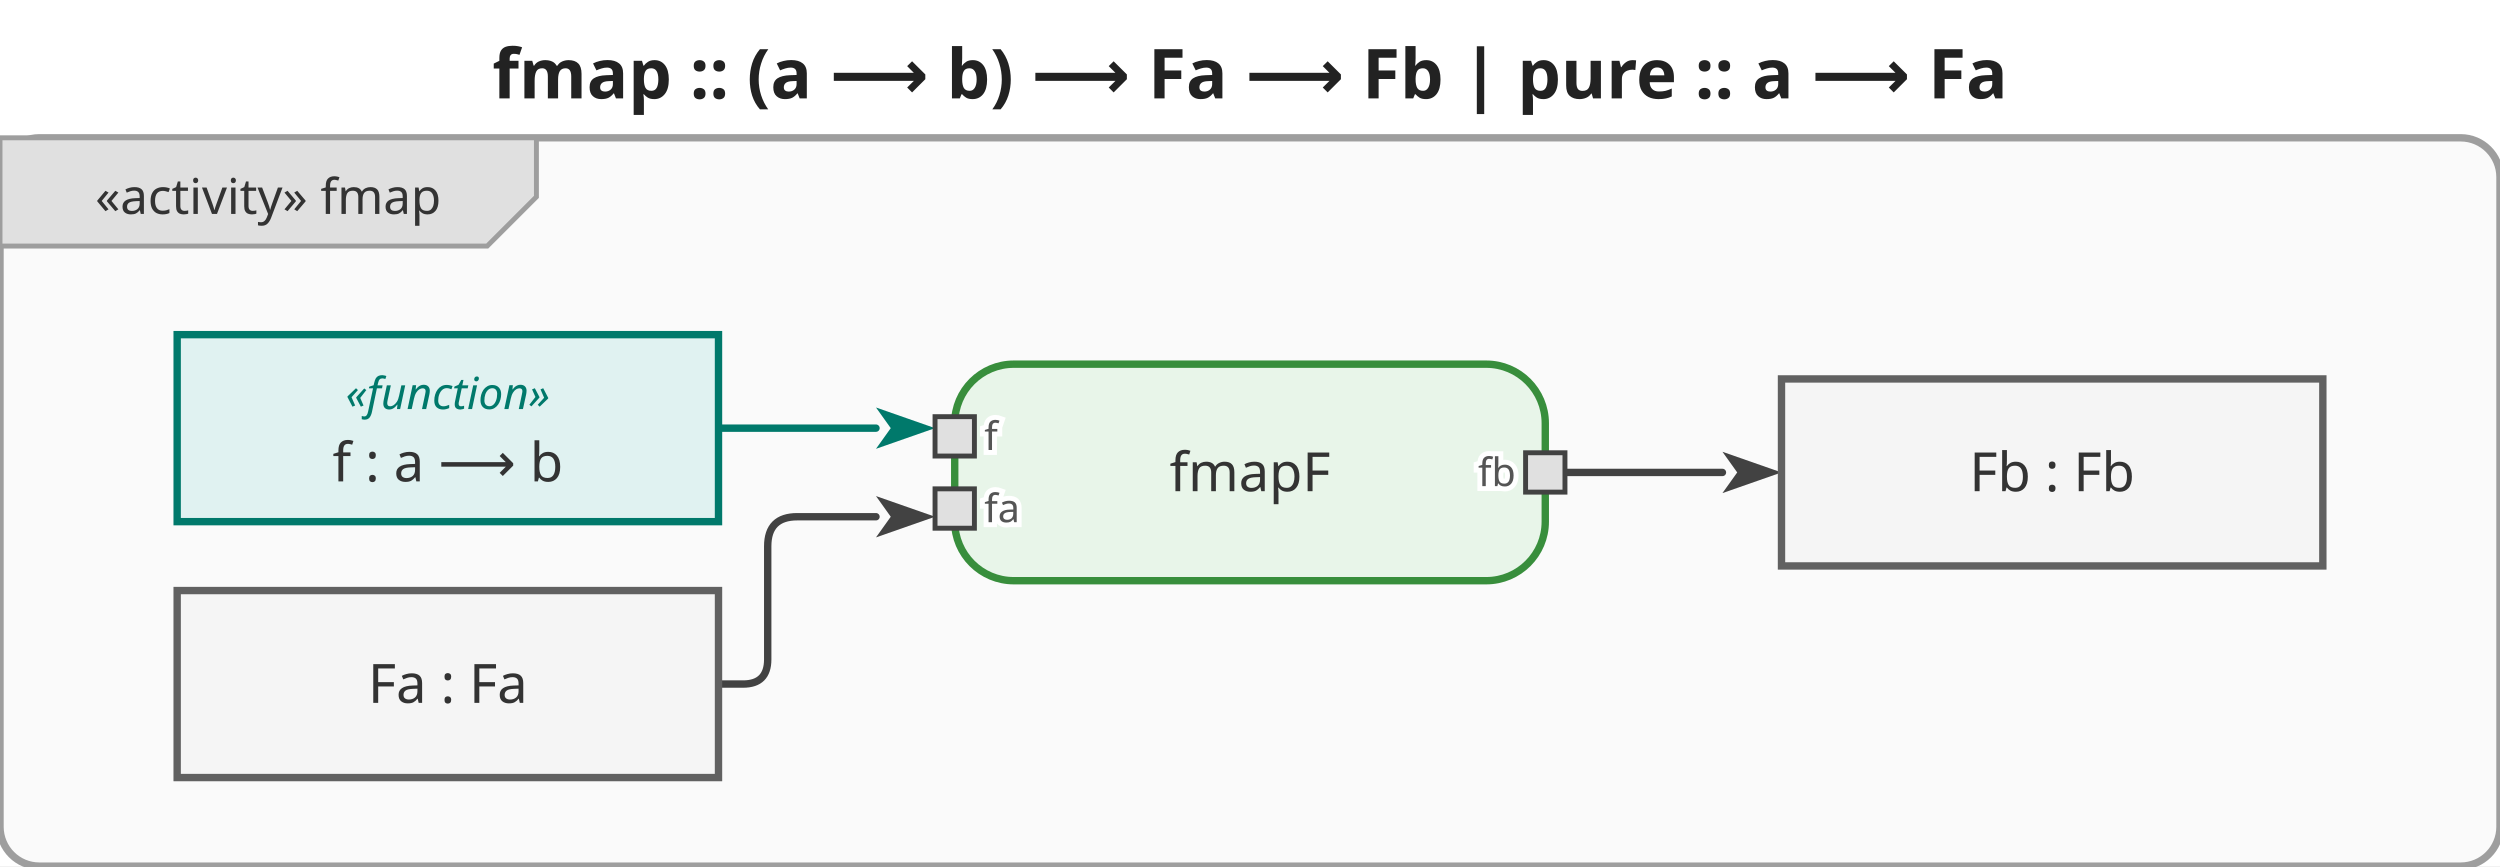
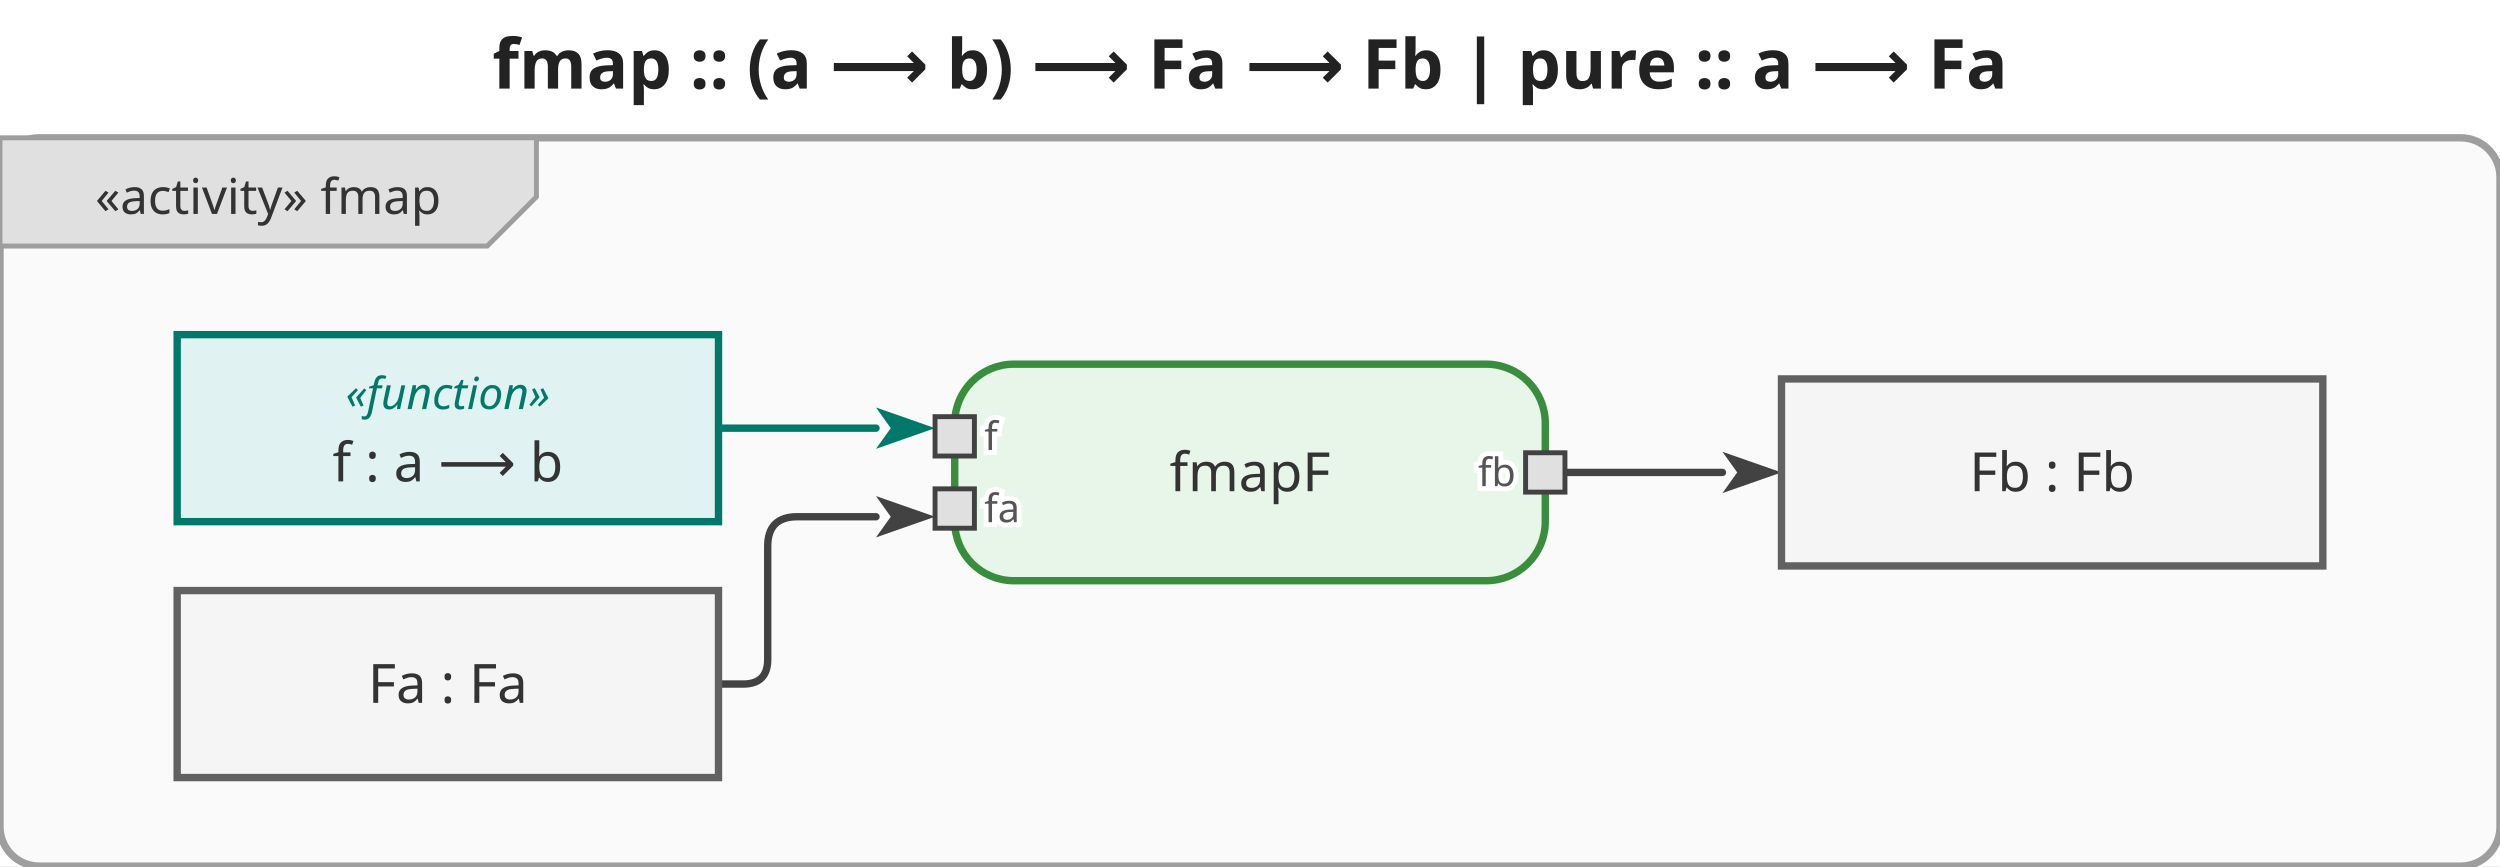
<svg xmlns="http://www.w3.org/2000/svg" viewBox="0 0 508 176" width="508" height="176">
  <defs>
    <marker id="arrowFilled" viewBox="0 0 10 10" refX="0" refY="5" markerWidth="8" markerHeight="8" orient="auto-start-reverse">
      <path d="M0,1.5 L10,5 L0,8.5 L2.5,5 Z" fill="#424242" />
    </marker>
    <marker id="arrowOpen" viewBox="0 0 10 10" refX="0" refY="5" markerWidth="8" markerHeight="8" orient="auto-start-reverse">
      <path d="M0,1.5 L10,5 L0,8.5" fill="none" stroke="#424242" stroke-width="1.25" />
    </marker>
    <marker id="arrowHof" viewBox="0 0 10 10" refX="0" refY="5" markerWidth="8" markerHeight="8" orient="auto-start-reverse">
      <path d="M0,1.5 L10,5 L0,8.5 L2.5,5 Z" fill="#00796b" />
    </marker>
  </defs>
  <rect width="508" height="176" fill="white" />
-   <text x="254" y="20" text-anchor="middle" font-size="14" font-weight="bold" font-family="sans-serif" fill="#222">fmap :: (a ⟶ b) ⟶ Fa ⟶ Fb  |  pure :: a ⟶ Fa</text>
+   <text x="254" y="18" text-anchor="middle" font-size="14" font-weight="bold" font-family="sans-serif" fill="#222">fmap :: (a ⟶ b) ⟶ Fa ⟶ Fb  |  pure :: a ⟶ Fa</text>
  <g transform="translate(0,28)">
    <rect x="0" y="0" width="508" height="148" rx="8" fill="#fafafa" stroke="#9e9e9e" stroke-width="1.5" />
    <g class="diagram-frame-tab tab-activity">
      <path d="M0,0 L109,0 L109,12 L99,22 L0,22 Z" fill="#e0e0e0" stroke="#9e9e9e" stroke-width="1" />
      <text x="54.5" y="12" text-anchor="middle" font-size="10" font-family="sans-serif" dominant-baseline="middle" fill="#333">«activity» fmap</text>
    </g>
    <g class="edge hof-edge">
      <path d="M146.0,59.0 L178.0,59.0" fill="none" stroke="#00796b" stroke-width="1.5" stroke-linejoin="round" stroke-linecap="round" marker-end="url(#arrowHof)" />
    </g>
    <g class="edge">
      <path d="M146.0,111.0 L151.0,111.0 Q156.0,111.0 156.0,106.0 L156.0,83.0 Q156.0,77.0 162.0,77.0 L178.0,77.0" fill="none" stroke="#424242" stroke-width="1.5" stroke-linejoin="round" stroke-linecap="round" marker-end="url(#arrowFilled)" />
    </g>
    <g class="edge">
      <path d="M318.0,68.0 L350.0,68.0" fill="none" stroke="#424242" stroke-width="1.5" stroke-linejoin="round" stroke-linecap="round" marker-end="url(#arrowFilled)" />
    </g>
    <g class="action-node">
      <rect x="194" y="46" width="120" height="44" rx="12" fill="#e8f5e9" stroke="#388e3c" stroke-width="1.5" />
      <text class="action-label" x="254" y="68" text-anchor="middle" font-size="11" font-family="sans-serif" dominant-baseline="middle" fill="#333">fmapF</text>
      <g class="pin pin-in">
        <rect x="190" y="56.667" width="8" height="8" fill="#e0e0e0" stroke="#424242" stroke-width="1" />
        <text x="200" y="60.667" text-anchor="start" font-size="8" font-family="sans-serif" dominant-baseline="middle" fill="#555" stroke="white" stroke-width="2" paint-order="stroke fill">f</text>
      </g>
      <g class="pin pin-in">
        <rect x="190" y="71.333" width="8" height="8" fill="#e0e0e0" stroke="#424242" stroke-width="1" />
        <text x="200" y="75.333" text-anchor="start" font-size="8" font-family="sans-serif" dominant-baseline="middle" fill="#555" stroke="white" stroke-width="2" paint-order="stroke fill">fa</text>
      </g>
      <g class="pin pin-out">
        <rect x="310" y="64" width="8" height="8" fill="#e0e0e0" stroke="#424242" stroke-width="1" />
        <text x="308" y="68" text-anchor="end" font-size="8" font-family="sans-serif" dominant-baseline="middle" fill="#555" stroke="white" stroke-width="2" paint-order="stroke fill">fb</text>
      </g>
    </g>
    <g class="object-node hof">
      <rect x="36" y="40" width="110" height="38" fill="#e0f2f1" stroke="#00796b" stroke-width="1.5" />
      <text x="91" y="52" text-anchor="middle" font-size="9" font-style="italic" font-family="sans-serif" dominant-baseline="middle" fill="#00796b">«function»</text>
      <text x="91" y="66" text-anchor="middle" font-size="11" font-family="sans-serif" dominant-baseline="middle" fill="#333">f : a ⟶ b</text>
    </g>
    <g class="object-node">
      <rect x="36" y="92" width="110" height="38" fill="#f5f5f5" stroke="#616161" stroke-width="1.5" />
      <text x="91" y="111" text-anchor="middle" font-size="11" font-family="sans-serif" dominant-baseline="middle" fill="#333">Fa : Fa</text>
    </g>
    <g class="object-node">
      <rect x="362" y="49" width="110" height="38" fill="#f5f5f5" stroke="#616161" stroke-width="1.5" />
      <text x="417" y="68" text-anchor="middle" font-size="11" font-family="sans-serif" dominant-baseline="middle" fill="#333">Fb : Fb</text>
    </g>
  </g>
</svg>
